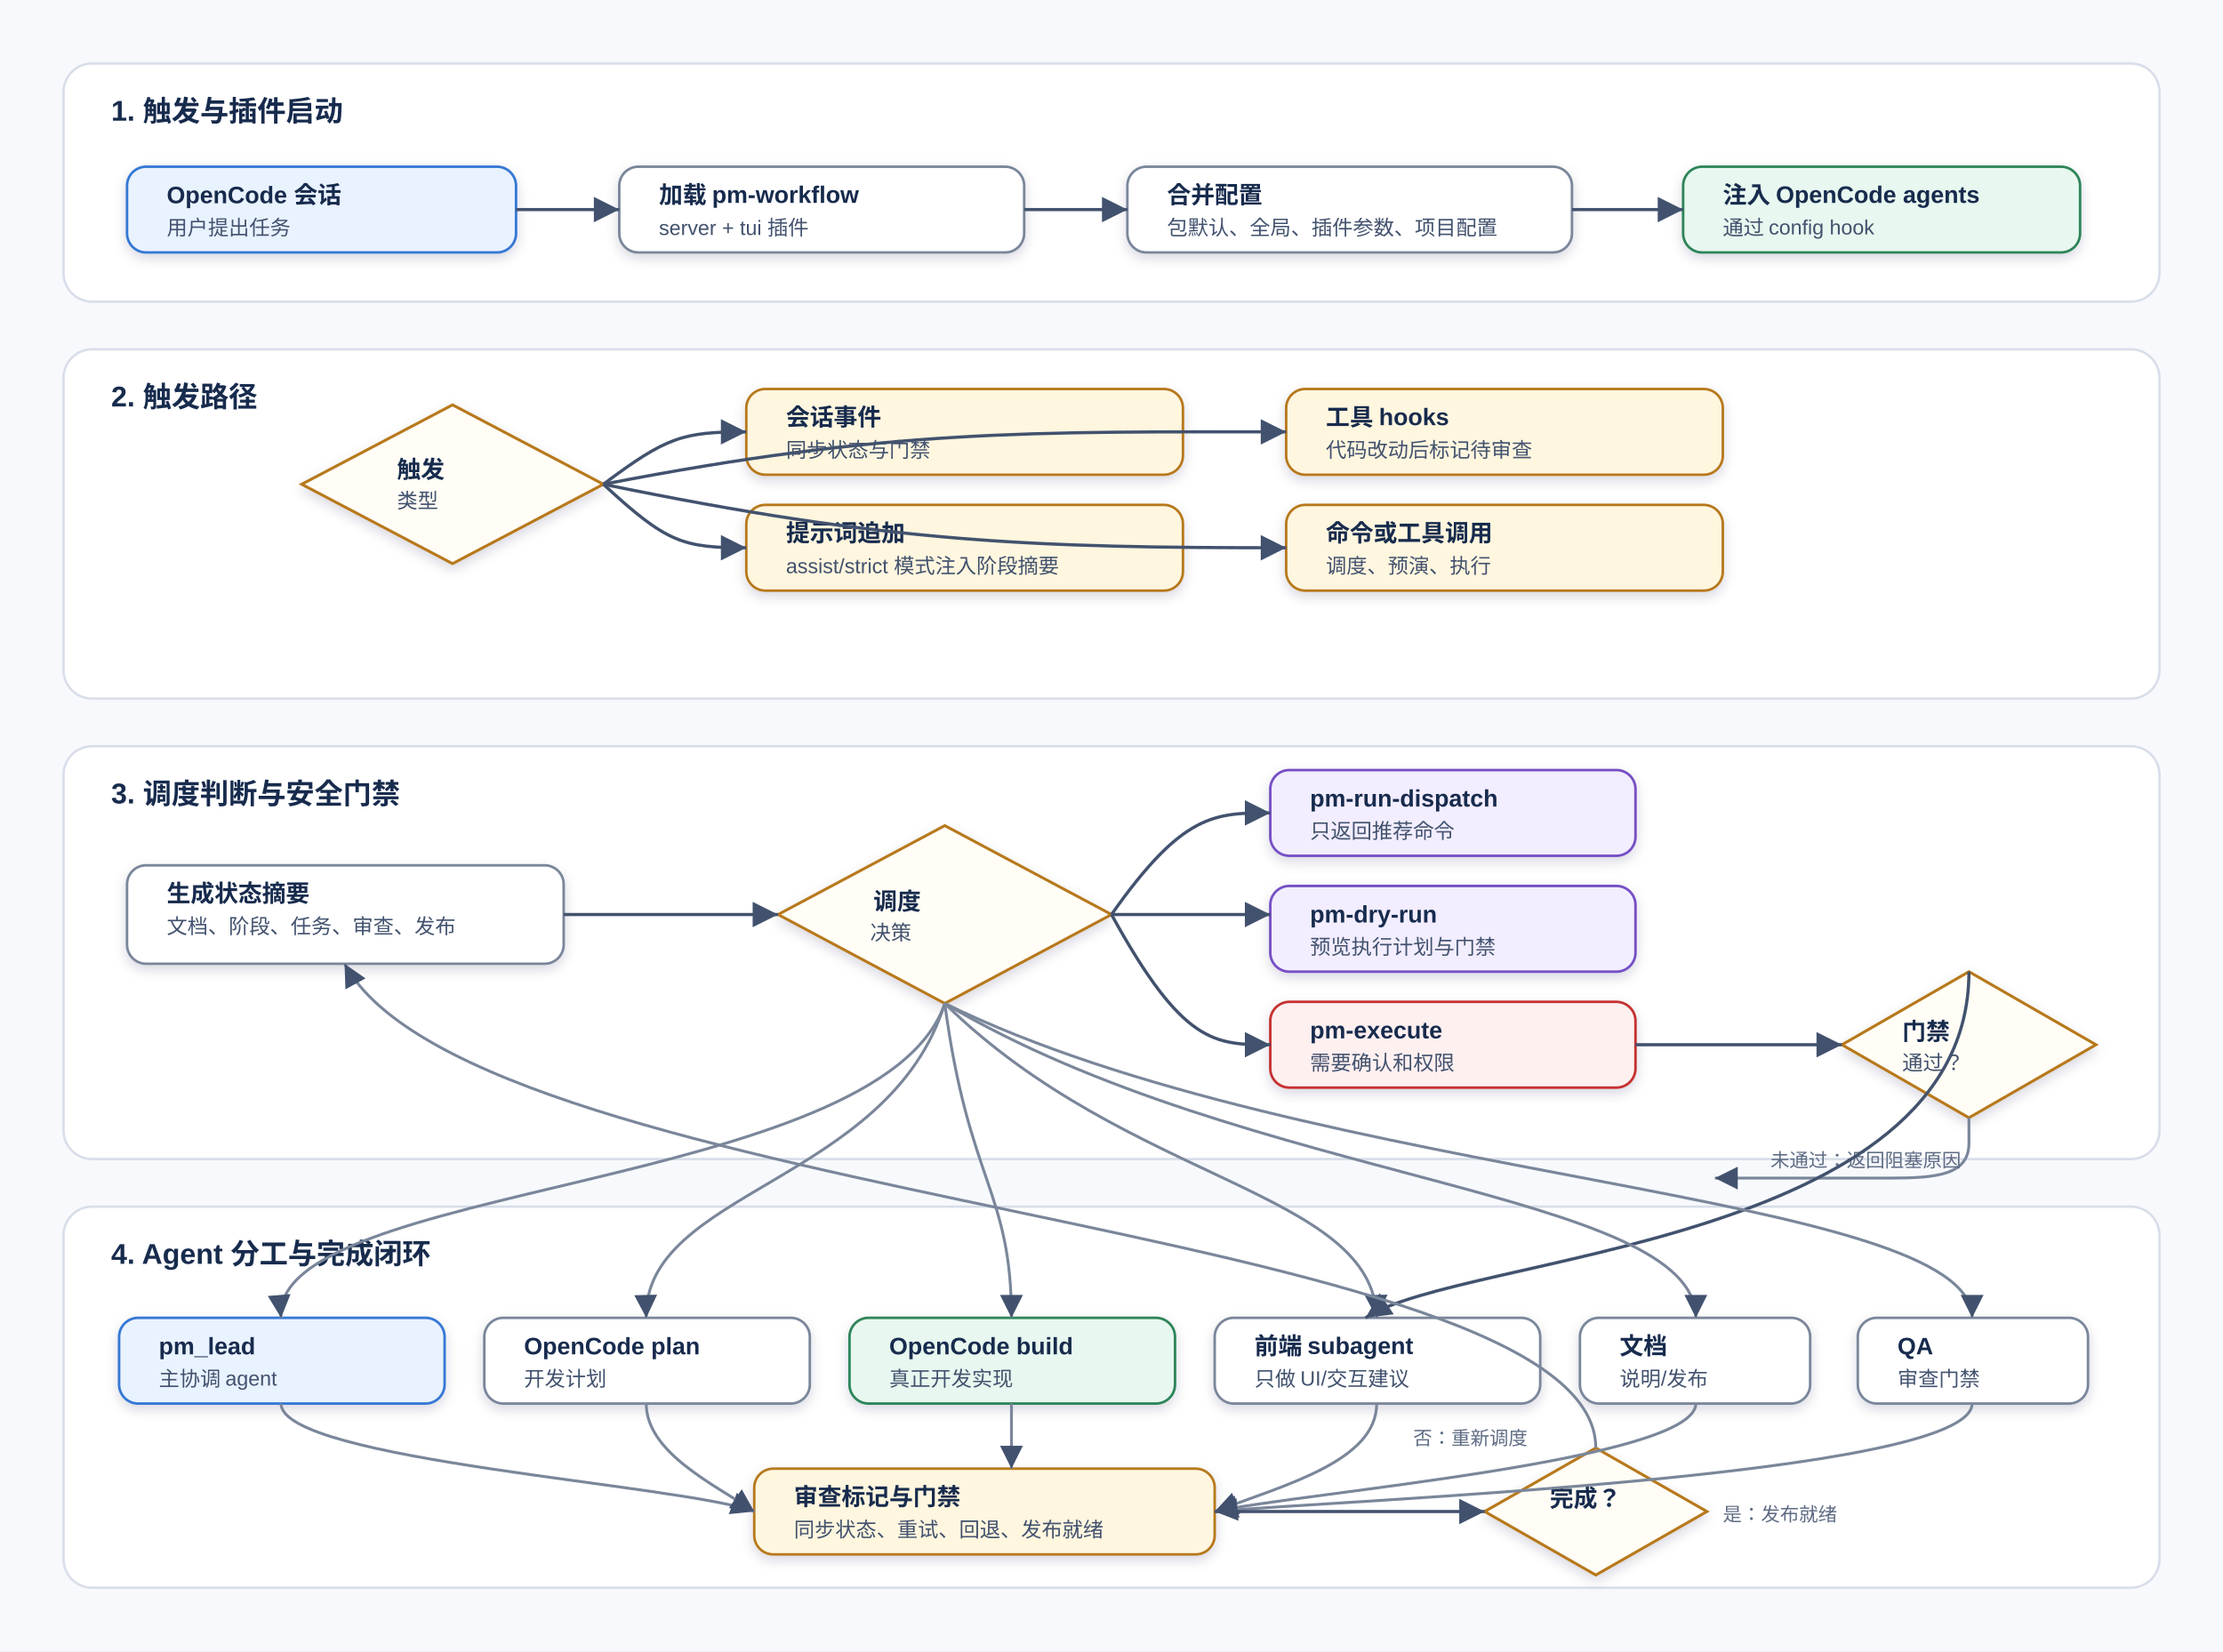
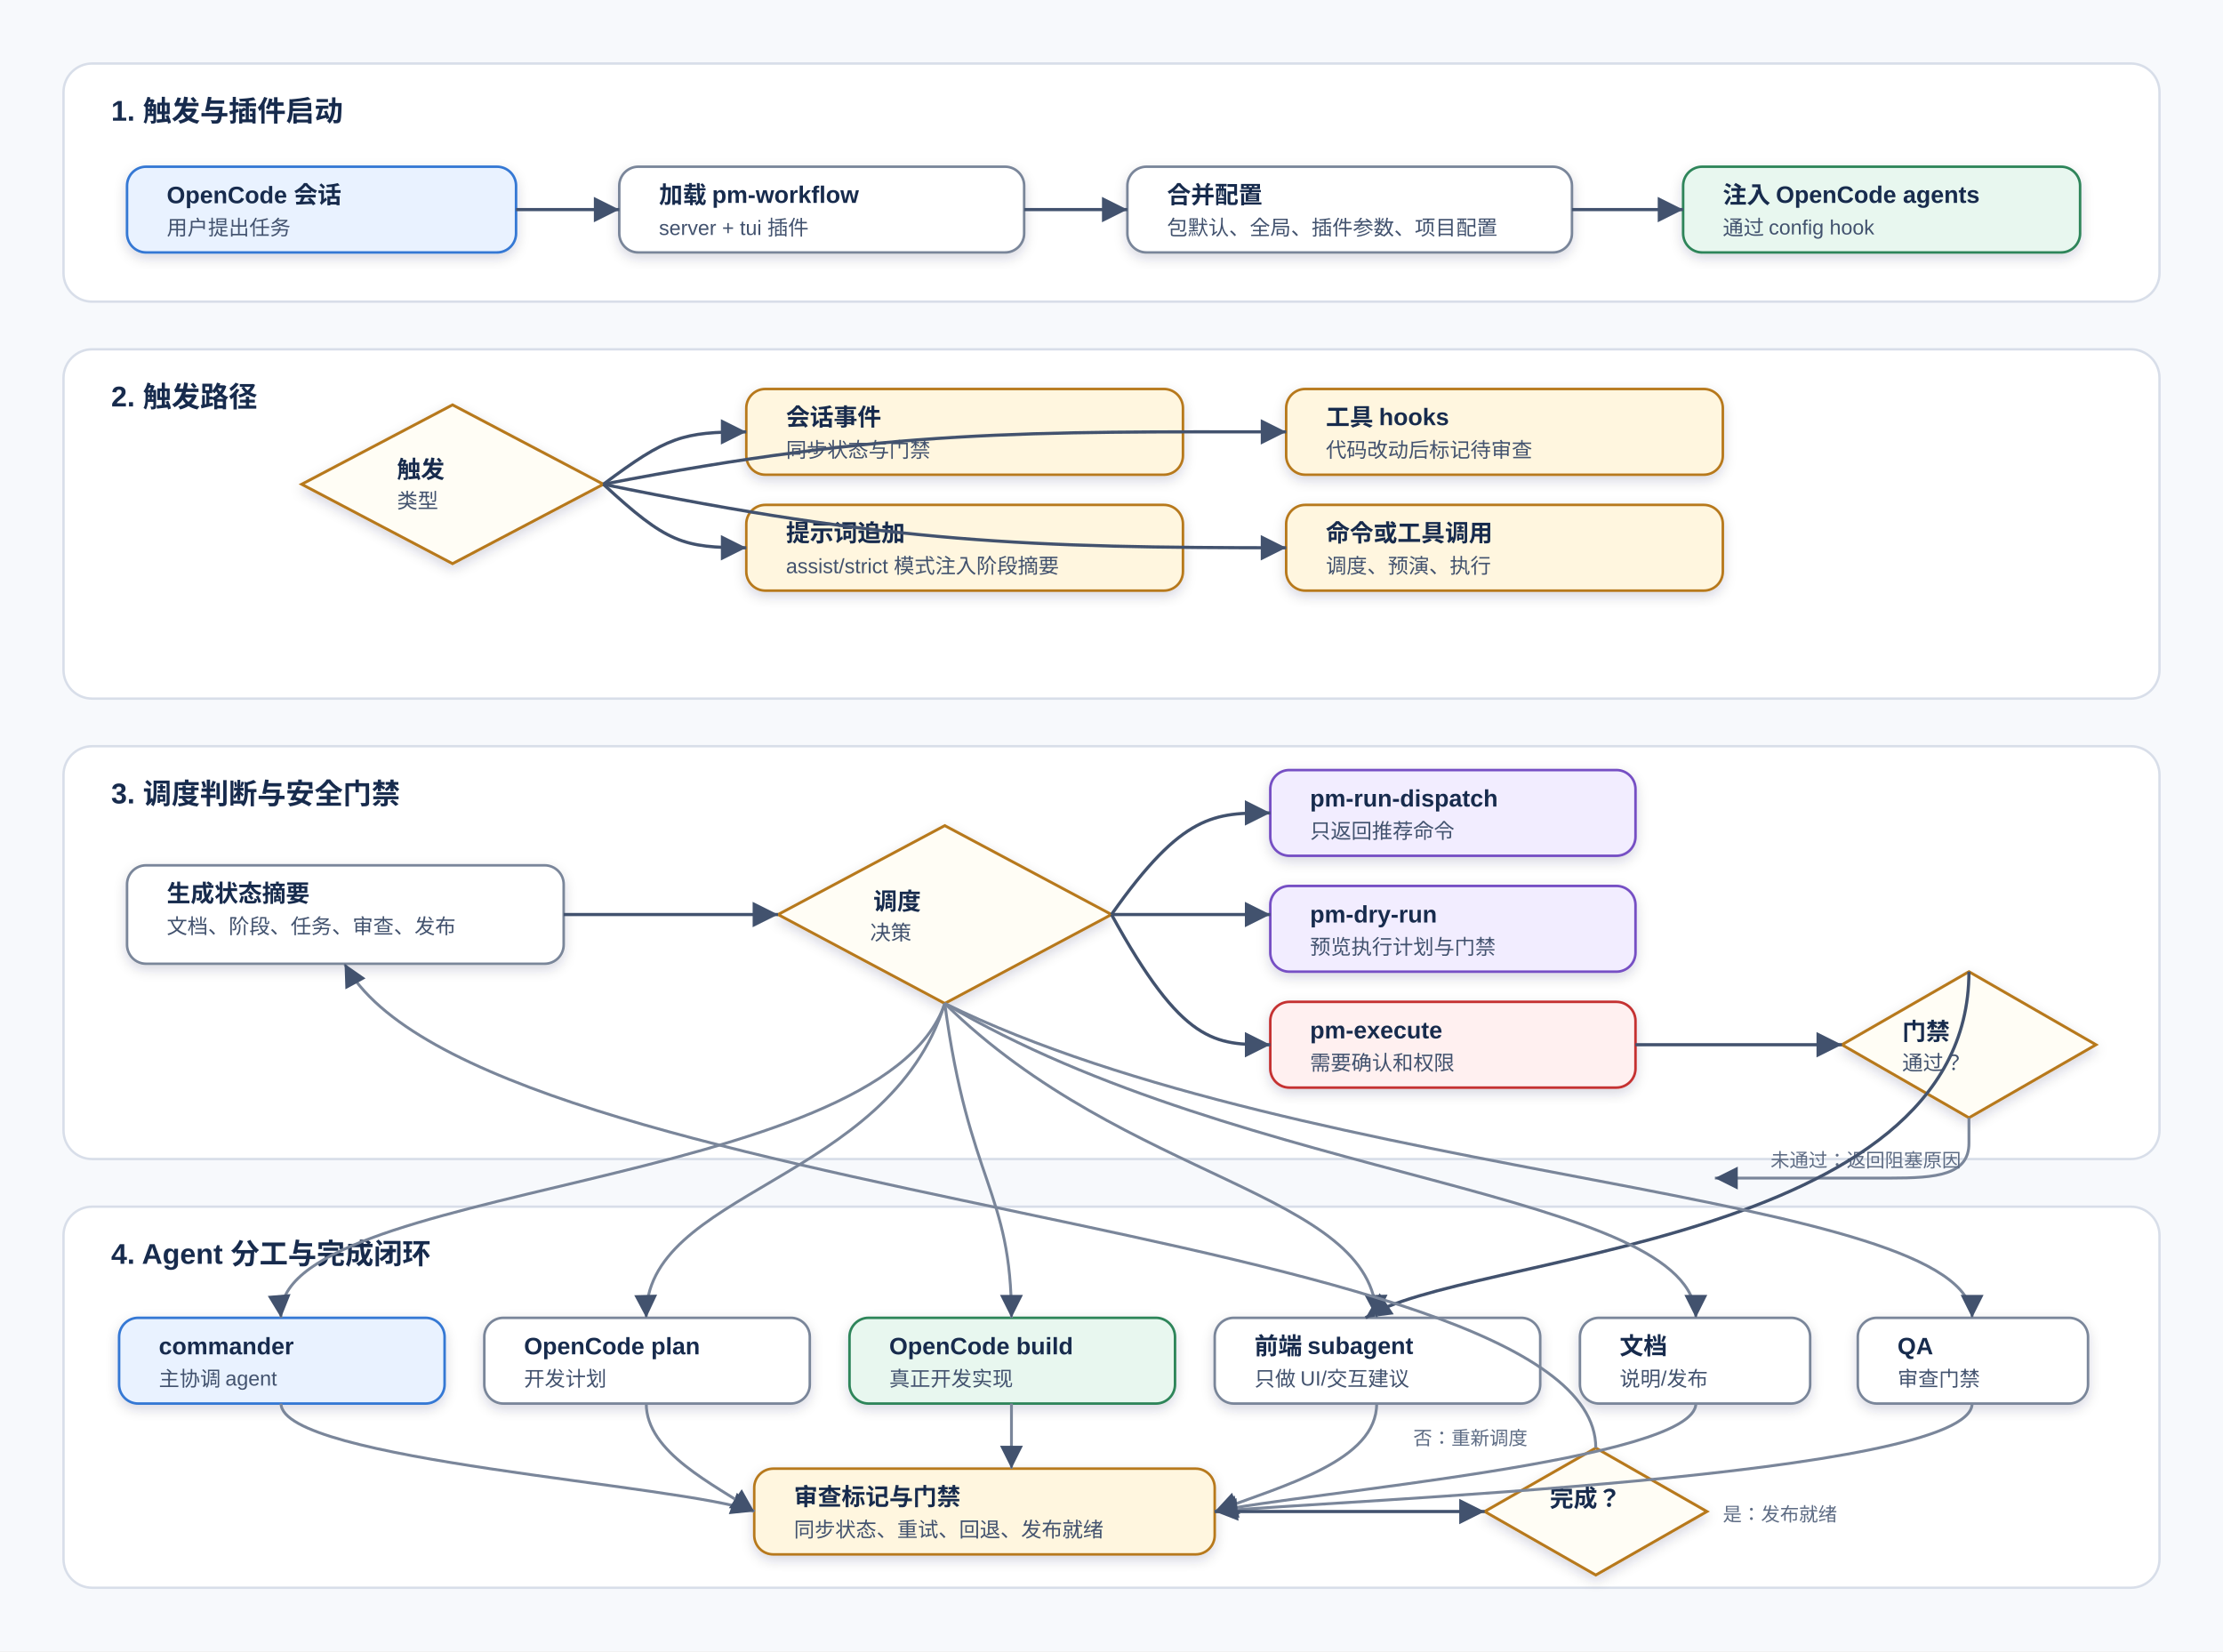
<svg xmlns="http://www.w3.org/2000/svg" width="1400" height="1040" viewBox="0 0 1400 1040" role="img" aria-labelledby="title desc">
  <defs>
    <marker id="arrow" markerWidth="12" markerHeight="12" refX="10" refY="6" orient="auto" markerUnits="strokeWidth">
      <path d="M2,2 L10,6 L2,10 Z" fill="#42526e" />
    </marker>
    <filter id="shadow" x="-20%" y="-20%" width="140%" height="140%">
      <feDropShadow dx="0" dy="3" stdDeviation="4" flood-color="#091e42" flood-opacity="0.16" />
    </filter>
    <style>
      .bg { fill: #f7f9fc; }
      .lane { fill: #ffffff; stroke: #d8dee9; stroke-width: 1.5; rx: 18; }
      .lane-title { font: 700 18px Arial, "PingFang SC", "Microsoft YaHei", sans-serif; fill: #172b4d; }
      .box { fill: #ffffff; stroke: #7a869a; stroke-width: 1.6; rx: 12; filter: url(#shadow); }
      .box-blue { fill: #e9f2ff; stroke: #3578d4; }
      .box-green { fill: #e8f7ef; stroke: #2f855a; }
      .box-yellow { fill: #fff6df; stroke: #b7791f; }
      .box-purple { fill: #f2edff; stroke: #7650c4; }
      .box-red { fill: #fff0f0; stroke: #c53030; }
      .decision { fill: #fffdf5; stroke: #b7791f; stroke-width: 1.8; filter: url(#shadow); }
      .label { font: 600 15px Arial, "PingFang SC", "Microsoft YaHei", sans-serif; fill: #172b4d; }
      .small { font: 400 13px Arial, "PingFang SC", "Microsoft YaHei", sans-serif; fill: #42526e; }
      .tiny { font: 400 12px Arial, "PingFang SC", "Microsoft YaHei", sans-serif; fill: #5e6c84; }
      .edge { fill: none; stroke: #42526e; stroke-width: 2; marker-end: url(#arrow); }
      .edge-soft { fill: none; stroke: #7a869a; stroke-width: 1.8; marker-end: url(#arrow); }
      .edge-no-arrow { fill: none; stroke: #7a869a; stroke-width: 1.6; }
    </style>
  </defs>
  <rect class="bg" width="1400" height="1040" />
  <rect class="lane" x="40" y="40" width="1320" height="150" />
  <text class="lane-title" x="70" y="76">1. 触发与插件启动</text>
  <rect class="box box-blue" x="80" y="105" width="245" height="54" />
  <text class="label" x="105" y="128">OpenCode 会话</text>
  <text class="small" x="105" y="148">用户提出任务</text>
  <rect class="box" x="390" y="105" width="255" height="54" />
  <text class="label" x="415" y="128">加载 pm-workflow</text>
  <text class="small" x="415" y="148">server + tui 插件</text>
  <rect class="box" x="710" y="105" width="280" height="54" />
  <text class="label" x="735" y="128">合并配置</text>
  <text class="small" x="735" y="148">包默认、全局、插件参数、项目配置</text>
  <rect class="box box-green" x="1060" y="105" width="250" height="54" />
  <text class="label" x="1085" y="128">注入 OpenCode agents</text>
  <text class="small" x="1085" y="148">通过 config hook</text>
  <path class="edge" d="M325 132 H390" />
  <path class="edge" d="M645 132 H710" />
  <path class="edge" d="M990 132 H1060" />
  <rect class="lane" x="40" y="220" width="1320" height="220" />
  <text class="lane-title" x="70" y="256">2. 触发路径</text>
  <polygon class="decision" points="190,305 285,255 380,305 285,355" />
  <text class="label" x="250" y="301">触发</text>
  <text class="small" x="250" y="320">类型</text>
  <rect class="box box-yellow" x="470" y="245" width="275" height="54" />
  <text class="label" x="495" y="268">会话事件</text>
  <text class="small" x="495" y="288">同步状态与门禁</text>
  <rect class="box box-yellow" x="470" y="318" width="275" height="54" />
  <text class="label" x="495" y="341">提示词追加</text>
  <text class="small" x="495" y="361">assist/strict 模式注入阶段摘要</text>
  <rect class="box box-yellow" x="810" y="245" width="275" height="54" />
  <text class="label" x="835" y="268">工具 hooks</text>
  <text class="small" x="835" y="288">代码改动后标记待审查</text>
  <rect class="box box-yellow" x="810" y="318" width="275" height="54" />
  <text class="label" x="835" y="341">命令或工具调用</text>
  <text class="small" x="835" y="361">调度、预演、执行</text>
  <path class="edge" d="M380 305 C420 275 430 272 470 272" />
  <path class="edge" d="M380 305 C420 342 430 345 470 345" />
  <path class="edge" d="M380 305 C560 270 650 272 810 272" />
  <path class="edge" d="M380 305 C560 342 650 345 810 345" />
  <rect class="lane" x="40" y="470" width="1320" height="260" />
  <text class="lane-title" x="70" y="506">3. 调度判断与安全门禁</text>
  <rect class="box" x="80" y="545" width="275" height="62" />
  <text class="label" x="105" y="568">生成状态摘要</text>
  <text class="small" x="105" y="588">文档、阶段、任务、审查、发布</text>
  <polygon class="decision" points="490,576 595,520 700,576 595,632" />
  <text class="label" x="550" y="573">调度</text>
  <text class="small" x="548" y="592">决策</text>
  <rect class="box box-purple" x="800" y="485" width="230" height="54" />
  <text class="label" x="825" y="508">pm-run-dispatch</text>
  <text class="small" x="825" y="528">只返回推荐命令</text>
  <rect class="box box-purple" x="800" y="558" width="230" height="54" />
  <text class="label" x="825" y="581">pm-dry-run</text>
  <text class="small" x="825" y="601">预览执行计划与门禁</text>
  <rect class="box box-red" x="800" y="631" width="230" height="54" />
  <text class="label" x="825" y="654">pm-execute</text>
  <text class="small" x="825" y="674">需要确认和权限</text>
  <polygon class="decision" points="1160,658 1240,612 1320,658 1240,704" />
  <text class="label" x="1198" y="655">门禁</text>
  <text class="small" x="1198" y="674">通过？</text>
  <path class="edge" d="M355 576 H490" />
  <path class="edge" d="M700 576 C745 512 765 512 800 512" />
  <path class="edge" d="M700 576 H800" />
  <path class="edge" d="M700 576 C745 658 765 658 800 658" />
  <path class="edge" d="M1030 658 H1160" />
  <path class="edge-soft" d="M1240 704 V720 C1240 740 1220 742 1190 742 H1080" />
  <text class="tiny" x="1115" y="735">未通过：返回阻塞原因</text>
  <rect class="lane" x="40" y="760" width="1320" height="240" />
  <text class="lane-title" x="70" y="796">4. Agent 分工与完成闭环</text>
  <rect class="box box-blue" x="75" y="830" width="205" height="54" />
-   <text class="label" x="100" y="853">pm_lead</text>
+   <text class="label" x="100" y="853">commander</text>
  <text class="small" x="100" y="873">主协调 agent</text>
  <rect class="box" x="305" y="830" width="205" height="54" />
  <text class="label" x="330" y="853">OpenCode plan</text>
  <text class="small" x="330" y="873">开发计划</text>
  <rect class="box box-green" x="535" y="830" width="205" height="54" />
  <text class="label" x="560" y="853">OpenCode build</text>
  <text class="small" x="560" y="873">真正开发实现</text>
  <rect class="box" x="765" y="830" width="205" height="54" />
  <text class="label" x="790" y="853">前端 subagent</text>
  <text class="small" x="790" y="873">只做 UI/交互建议</text>
  <rect class="box" x="995" y="830" width="145" height="54" />
  <text class="label" x="1020" y="853">文档</text>
  <text class="small" x="1020" y="873">说明/发布</text>
  <rect class="box" x="1170" y="830" width="145" height="54" />
  <text class="label" x="1195" y="853">QA</text>
  <text class="small" x="1195" y="873">审查门禁</text>
  <rect class="box box-yellow" x="475" y="925" width="290" height="54" />
  <text class="label" x="500" y="948">审查标记与门禁</text>
  <text class="small" x="500" y="968">同步状态、重试、回退、发布就绪</text>
  <polygon class="decision" points="935,952 1005,912 1075,952 1005,992" />
  <text class="label" x="976" y="949">完成？</text>
  <path class="edge" d="M1240 612 C1240 785 920 790 860 830" />
  <path class="edge-soft" d="M595 632 C555 750 170 745 177 830" />
  <path class="edge-soft" d="M595 632 C560 745 405 750 407 830" />
  <path class="edge-soft" d="M595 632 C610 745 637 750 637 830" />
  <path class="edge-soft" d="M595 632 C710 745 865 750 867 830" />
  <path class="edge-soft" d="M595 632 C785 745 1068 750 1068 830" />
  <path class="edge-soft" d="M595 632 C825 745 1242 750 1242 830" />
  <path class="edge-soft" d="M177 884 C177 920 430 935 475 952" />
  <path class="edge-soft" d="M407 884 C407 915 450 935 475 952" />
  <path class="edge-soft" d="M637 884 V925" />
  <path class="edge-soft" d="M867 884 C867 920 810 935 765 952" />
  <path class="edge-soft" d="M1068 884 C1068 920 820 940 765 952" />
  <path class="edge-soft" d="M1242 884 C1242 930 840 945 765 952" />
  <path class="edge" d="M765 952 H935" />
  <path class="edge-soft" d="M1005 912 C1005 770 300 760 217 607" />
  <text class="tiny" x="890" y="910">否：重新调度</text>
  <text class="tiny" x="1085" y="958">是：发布就绪</text>
</svg>
